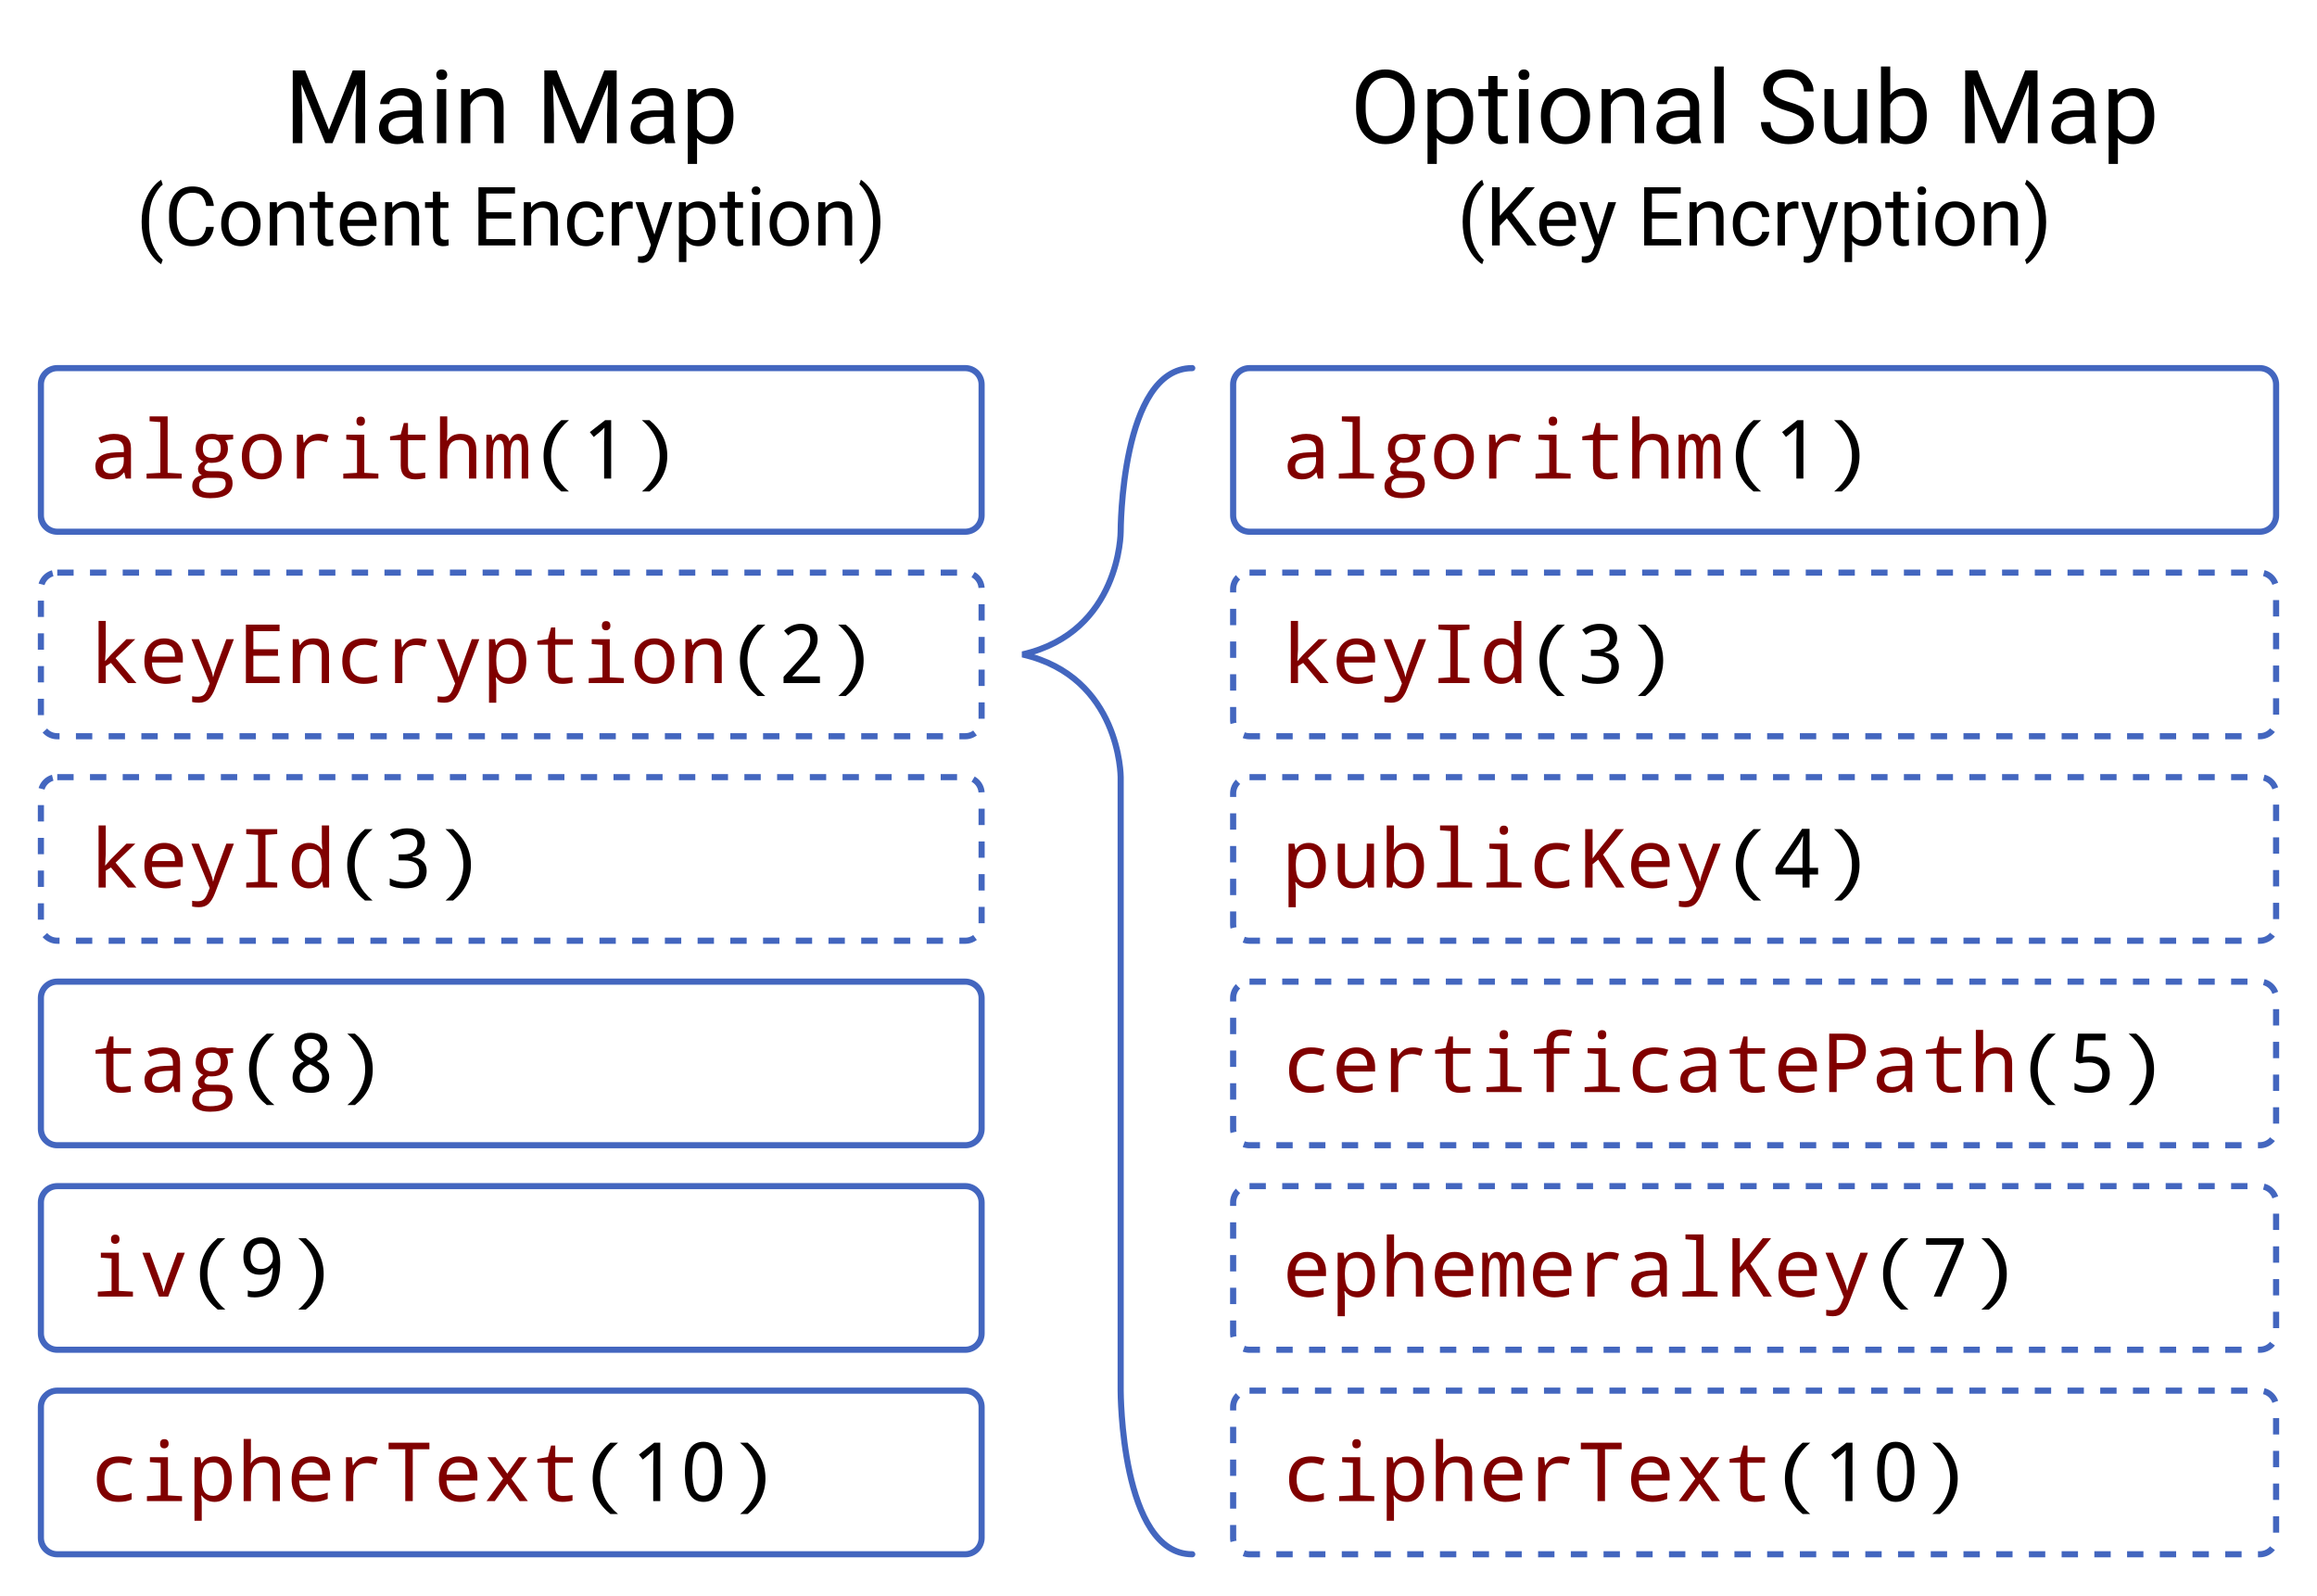
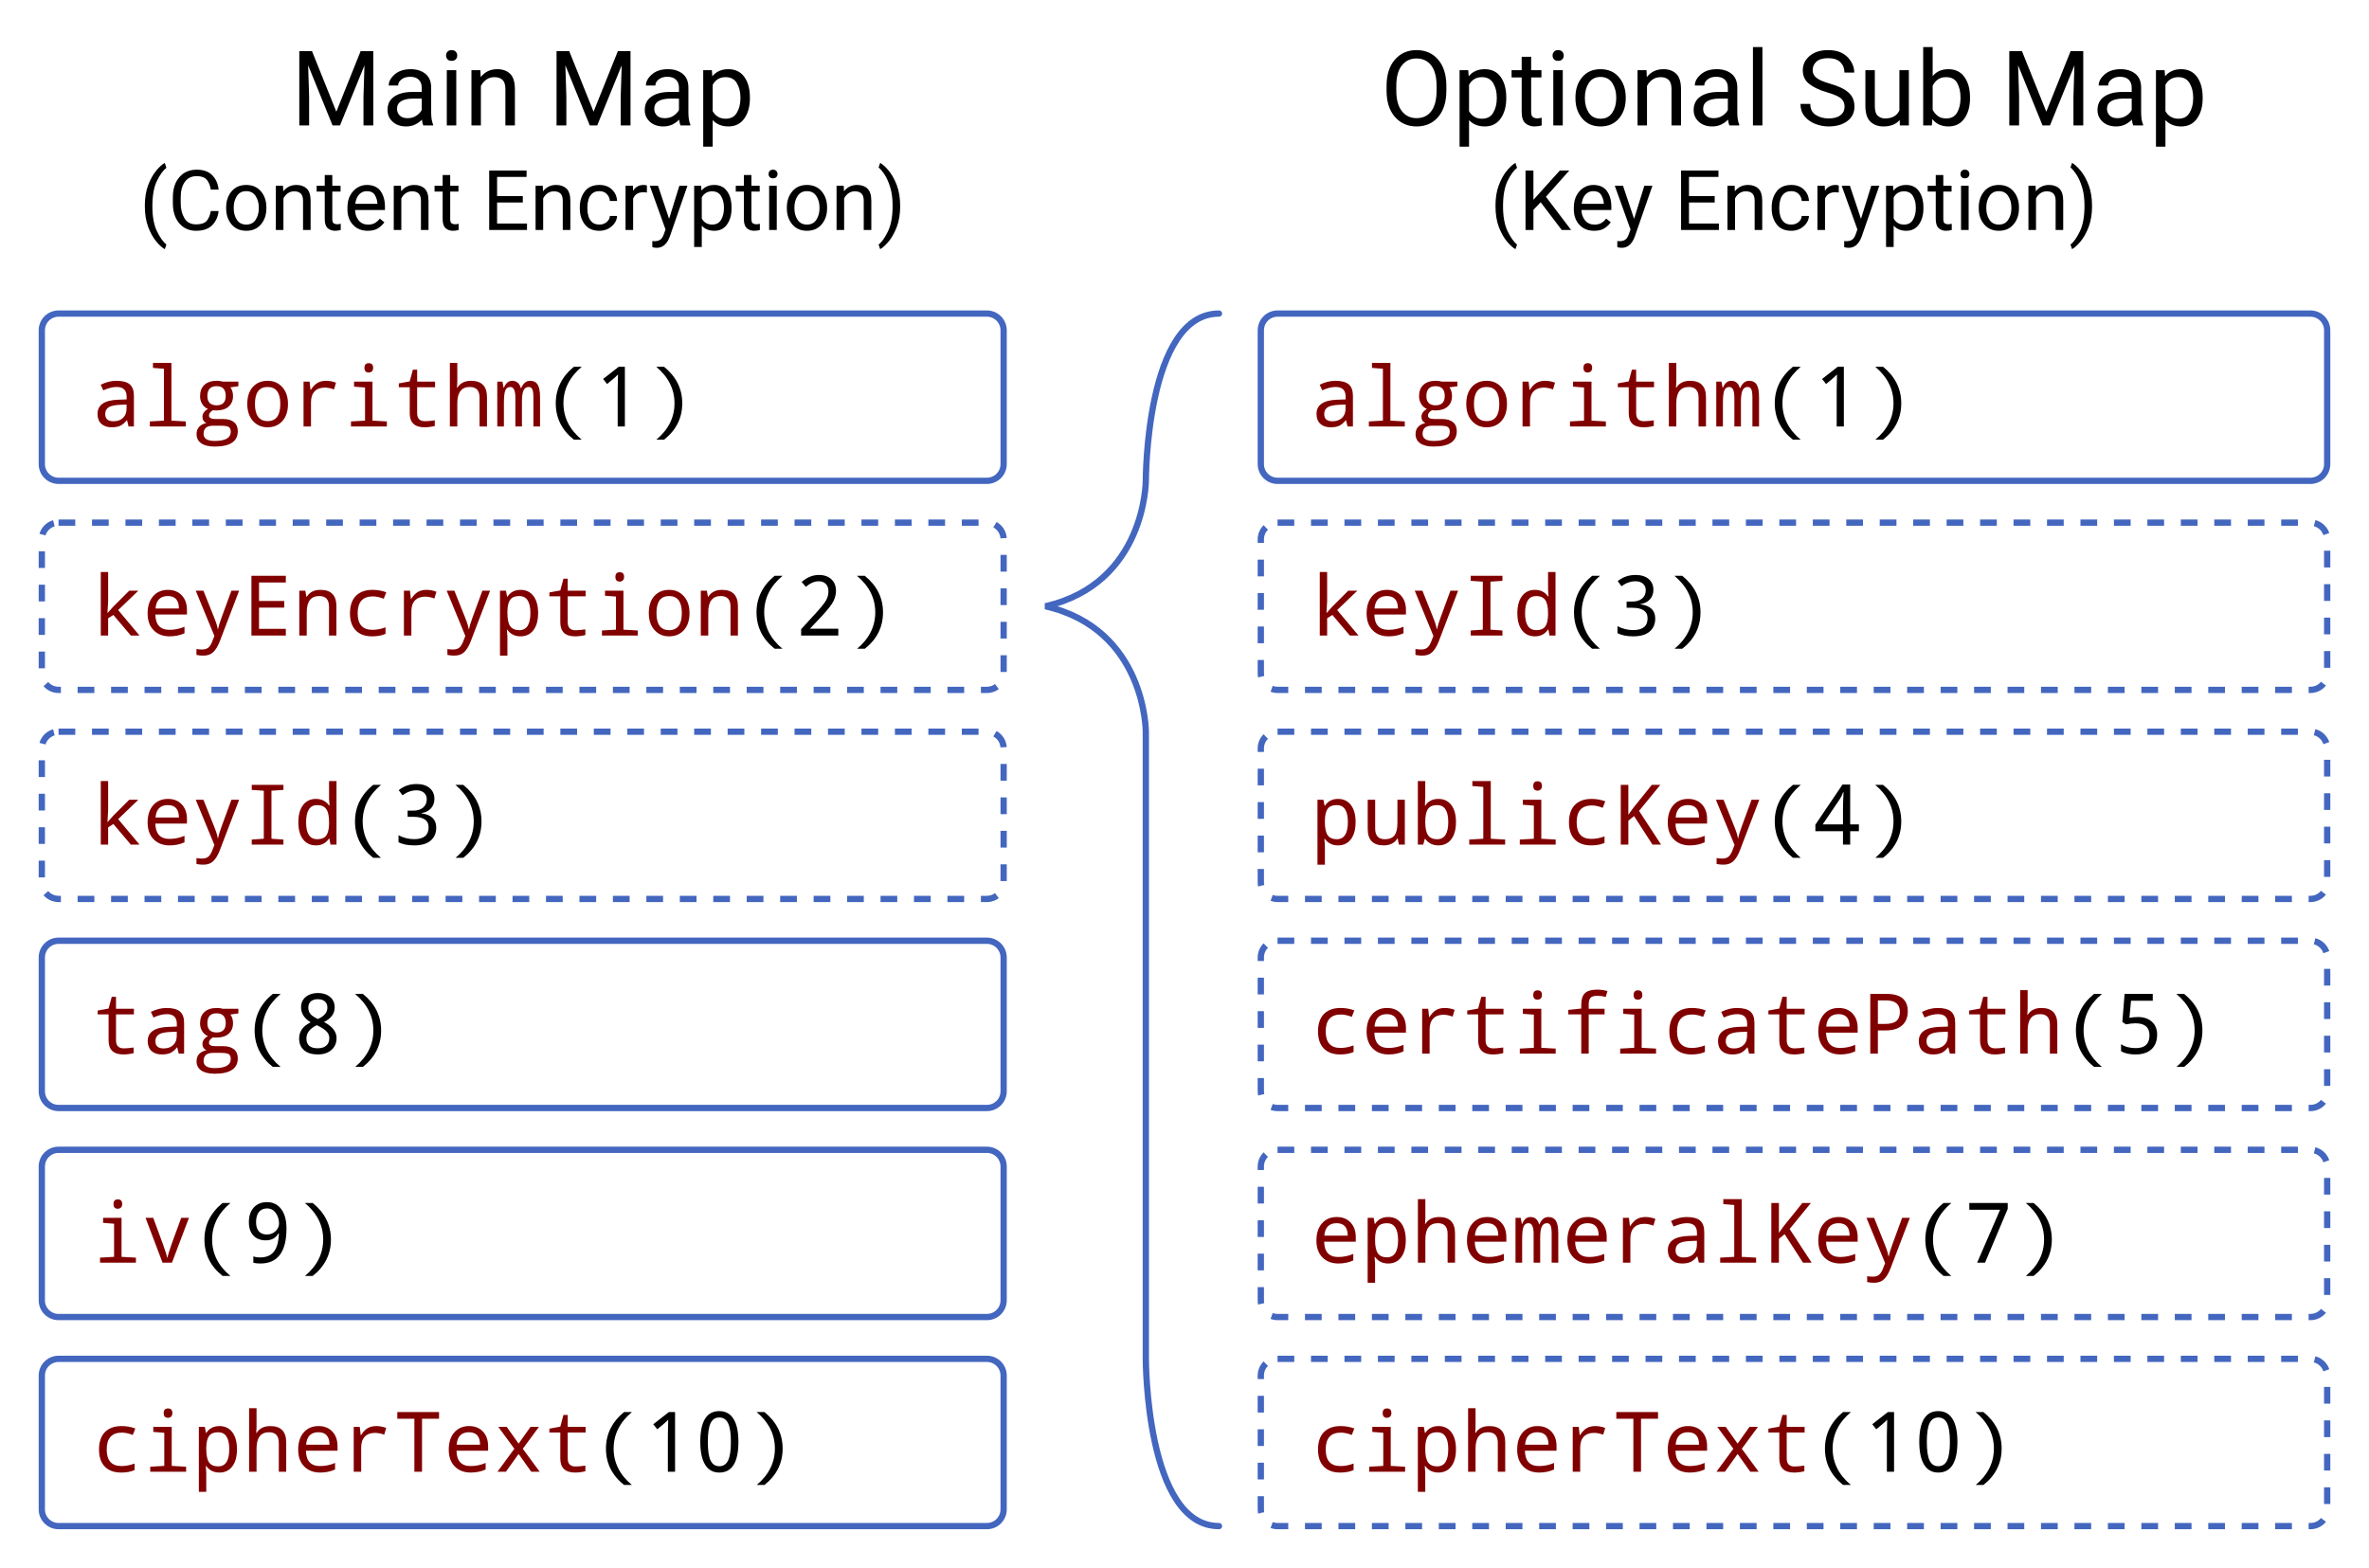
- <svg xmlns="http://www.w3.org/2000/svg" viewBox="0 0 1133 780">
+ <svg xmlns="http://www.w3.org/2000/svg" viewBox="0 0 1133 750">
  <g stroke="#4366bf" stroke-width="3" fill="none">
-     <rect x="20" y="180" width="460" height="80" rx="8" />
-     <rect x="20" y="280" width="460" height="80" stroke-dasharray="8" rx="8" />
-     <rect x="20" y="380" width="460" height="80" stroke-dasharray="8" rx="8" />
-     <rect x="20" y="480" width="460" height="80" rx="8" />
-     <rect x="20" y="580" width="460" height="80" rx="8" />
-     <rect x="20" y="680" width="460" height="80" rx="8" />
-     <rect x="603" y="180" width="510" height="80" rx="8" />
-     <rect x="603" y="280" width="510" height="80" stroke-dasharray="8" rx="8" />
-     <rect x="603" y="380" width="510" height="80" stroke-dasharray="8" rx="8" />
-     <rect x="603" y="480" width="510" height="80" stroke-dasharray="8" rx="8" />
-     <rect x="603" y="580" width="510" height="80" stroke-dasharray="8" rx="8" />
-     <rect x="603" y="680" width="510" height="80" stroke-dasharray="8" rx="8" />
+     <rect x="20" y="150" width="460" height="80" rx="8" />
+     <rect x="20" y="250" width="460" height="80" stroke-dasharray="8" rx="8" />
+     <rect x="20" y="350" width="460" height="80" stroke-dasharray="8" rx="8" />
+     <rect x="20" y="450" width="460" height="80" rx="8" />
+     <rect x="20" y="550" width="460" height="80" rx="8" />
+     <rect x="20" y="650" width="460" height="80" rx="8" />
+     <rect x="603" y="150" width="510" height="80" rx="8" />
+     <rect x="603" y="250" width="510" height="80" stroke-dasharray="8" rx="8" />
+     <rect x="603" y="350" width="510" height="80" stroke-dasharray="8" rx="8" />
+     <rect x="603" y="450" width="510" height="80" stroke-dasharray="8" rx="8" />
+     <rect x="603" y="550" width="510" height="80" stroke-dasharray="8" rx="8" />
+     <rect x="603" y="650" width="510" height="80" stroke-dasharray="8" rx="8" />
  </g>
  <g font-size="40" font-family="Roboto,sans-serif">
-     <text x="250" y="70" font-size="50" text-anchor="middle">Main Map</text>
-     <text x="250" y="120" text-anchor="middle">(Content Encryption)</text>
-     <text x="858" y="70" font-size="50" text-anchor="middle">Optional Sub Map</text>
-     <text x="858" y="120" text-anchor="middle">(Key Encryption)</text>
+     <text x="250" y="60" font-size="50" text-anchor="middle">Main Map</text>
+     <text x="250" y="110" text-anchor="middle">(Content Encryption)</text>
+     <text x="858" y="60" font-size="50" text-anchor="middle">Optional Sub Map</text>
+     <text x="858" y="110" text-anchor="middle">(Key Encryption)</text>
  </g>
  <g font-size="40" font-family="Noto Mono,monospace" fill="maroon">
-     <text x="44" y="234">algorithm<tspan fill="black"> (1)</tspan>
+     <text x="44" y="204">algorithm<tspan fill="black"> (1)</tspan>
    </text>
-     <text x="44" y="334">keyEncryption<tspan fill="black"> (2)</tspan>
+     <text x="44" y="304">keyEncryption<tspan fill="black"> (2)</tspan>
    </text>
-     <text x="44" y="434">keyId<tspan fill="black"> (3)</tspan>
+     <text x="44" y="404">keyId<tspan fill="black"> (3)</tspan>
    </text>
-     <text x="44" y="534">tag<tspan fill="black"> (8)</tspan>
+     <text x="44" y="504">tag<tspan fill="black"> (8)</tspan>
    </text>
-     <text x="44" y="634">iv<tspan fill="black"> (9)</tspan>
+     <text x="44" y="604">iv<tspan fill="black"> (9)</tspan>
    </text>
-     <text x="44" y="734">cipherText<tspan fill="black"> (10)</tspan>
+     <text x="44" y="704">cipherText<tspan fill="black"> (10)</tspan>
    </text>
-     <text x="627" y="234">algorithm<tspan fill="black"> (1)</tspan>
+     <text x="627" y="204">algorithm<tspan fill="black"> (1)</tspan>
    </text>
-     <text x="627" y="334">keyId<tspan fill="black"> (3)</tspan>
+     <text x="627" y="304">keyId<tspan fill="black"> (3)</tspan>
    </text>
-     <text x="627" y="434">publicKey<tspan fill="black"> (4)</tspan>
+     <text x="627" y="404">publicKey<tspan fill="black"> (4)</tspan>
    </text>
-     <text x="627" y="534">certificatePath<tspan fill="black"> (5)</tspan>
+     <text x="627" y="504">certificatePath<tspan fill="black"> (5)</tspan>
    </text>
-     <text x="627" y="634">ephemeralKey<tspan fill="black"> (7)</tspan>
+     <text x="627" y="604">ephemeralKey<tspan fill="black"> (7)</tspan>
    </text>
-     <text x="627" y="734">cipherText<tspan fill="black"> (10)</tspan>
+     <text x="627" y="704">cipherText<tspan fill="black"> (10)</tspan>
    </text>
  </g>
-   <path fill="none" stroke="#4366bf" stroke-width="3" stroke-linecap="round" d="m 583,180 c -35,0 -35,80 -35,80 v 0 c 0,0 0,49 -48,60 c 48,11 48,60 48,60 v 300 c 0,0 0,80 35,80" />
+   <path fill="none" stroke="#4366bf" stroke-width="3" stroke-linecap="round" d="m 583,150 c -35,0 -35,80 -35,80 v 0 c 0,0 0,49 -48,60 c 48,11 48,60 48,60 v 300 c 0,0 0,80 35,80" />
</svg>
